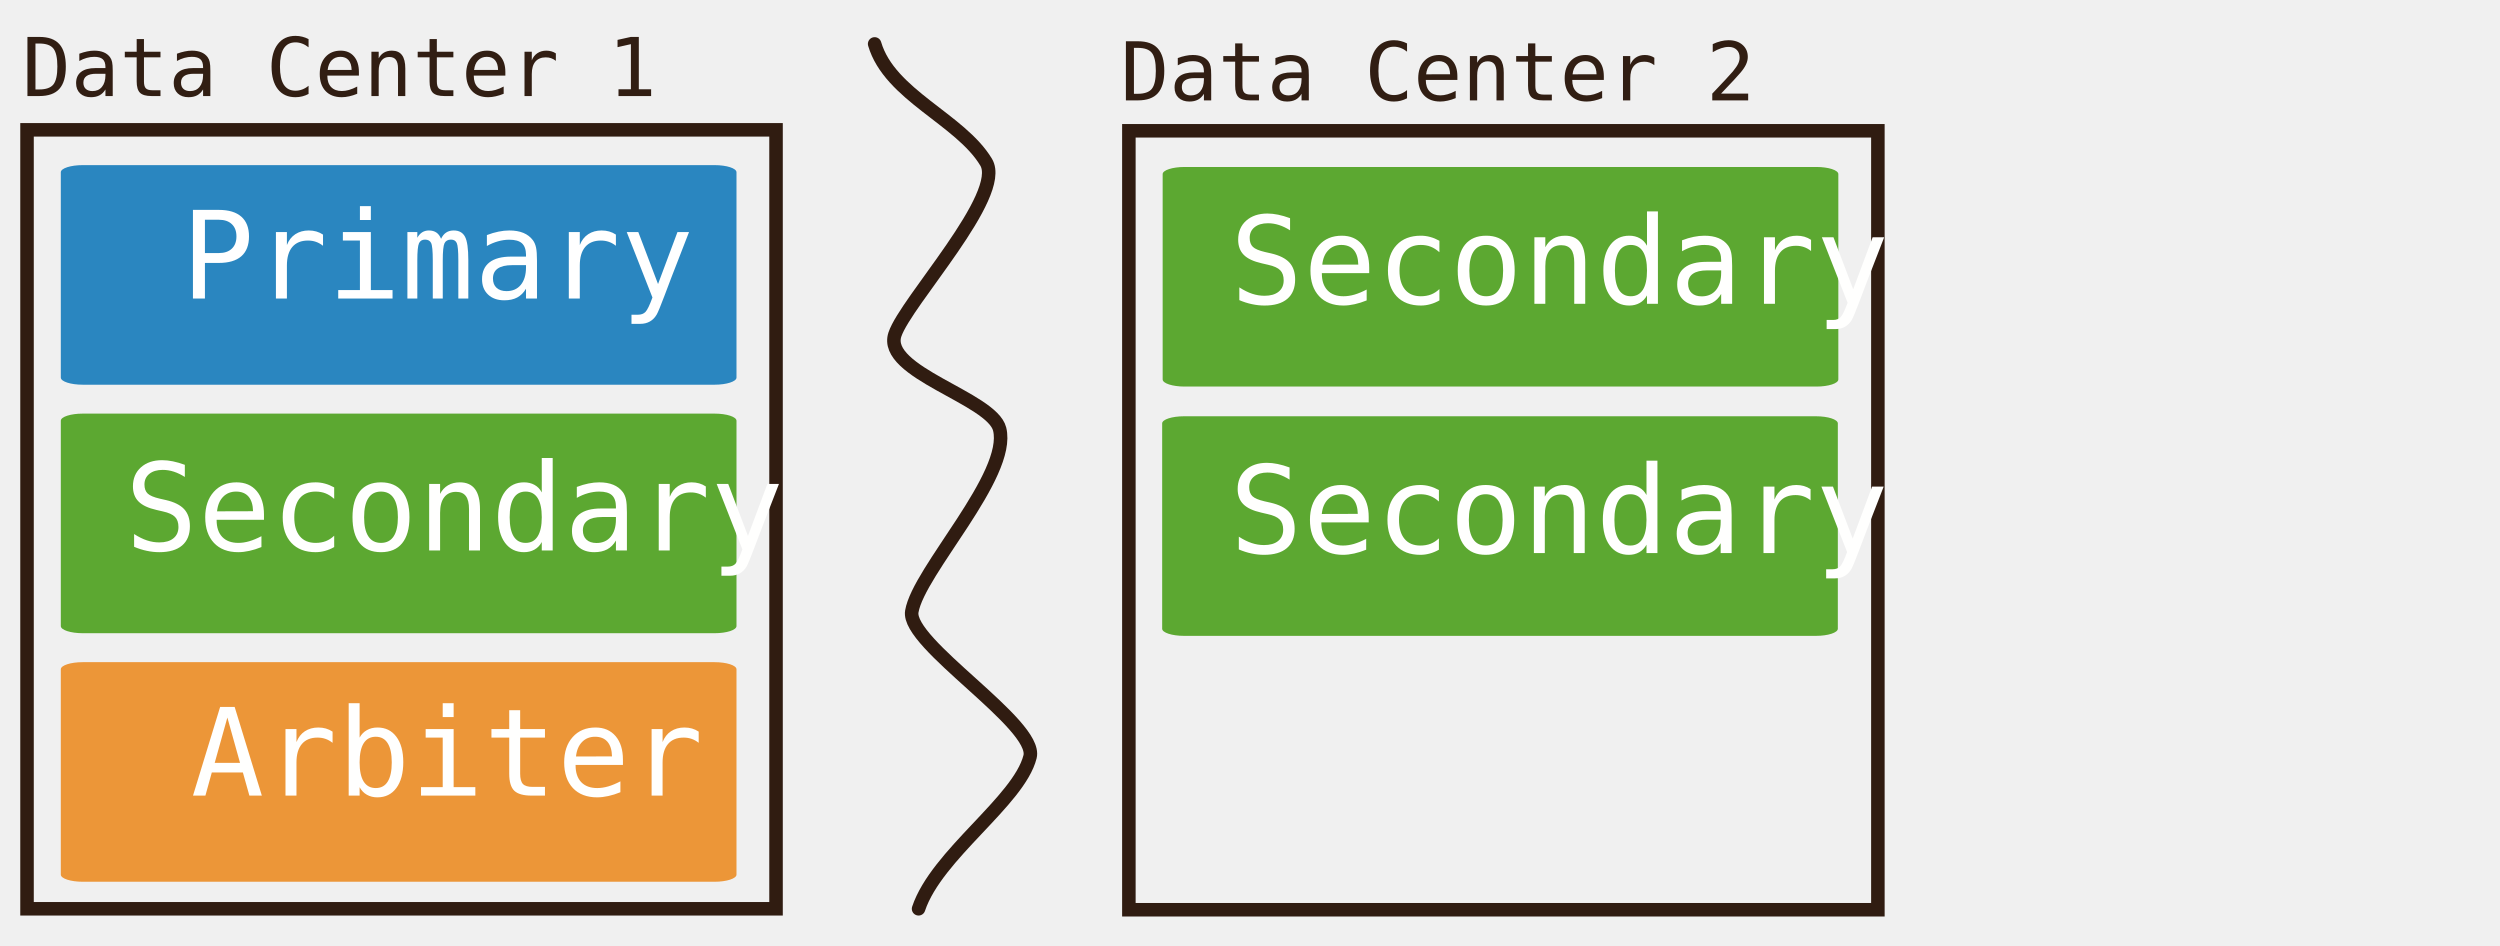
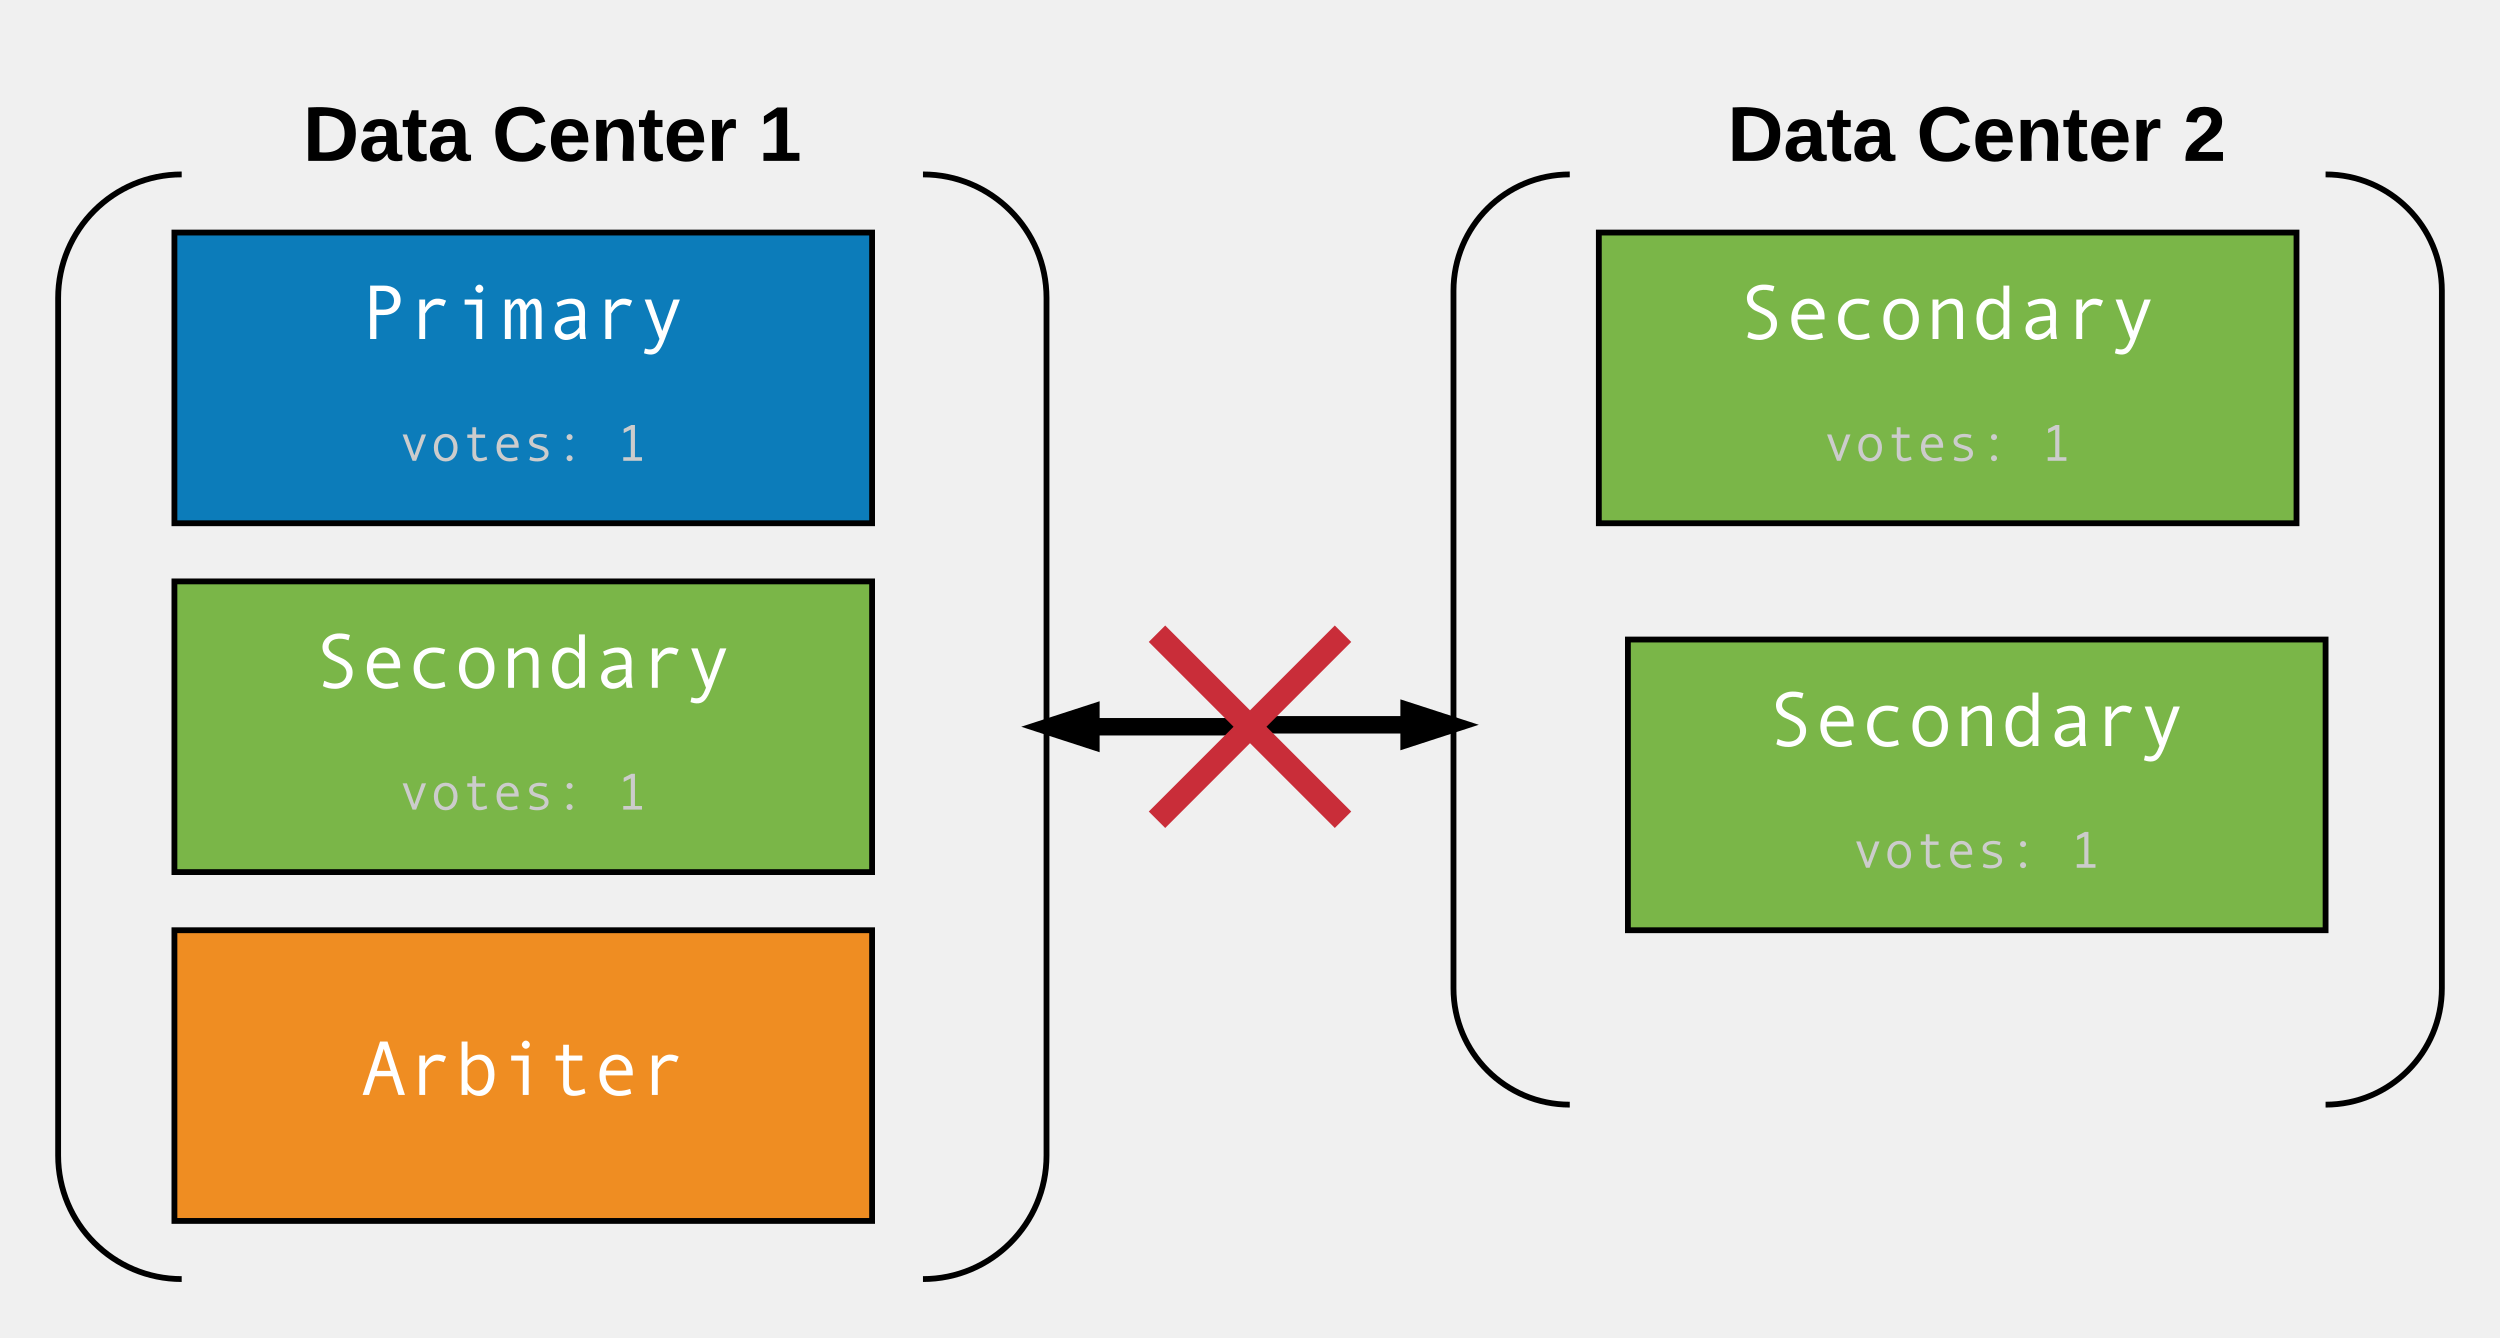
- <svg xmlns="http://www.w3.org/2000/svg" version="1.1" x="0" y="0" width="740" height="280" viewBox="0, 0, 740, 280">
-   <g id="Layer_1">
-     <text transform="matrix(1, 0, 0, 1, 87.418, 22.93)">
-       <tspan x="-80.908" y="5.5" font-family="Inconsolata" font-size="24" fill="#311E13">Data Center 1</tspan>
-     </text>
-     <path d="M334.147,38.715 L555.853,38.715 L555.853,269.285 L334.147,269.285 z" fill-opacity="0" stroke="#301C11" stroke-width="4" />
-     <text transform="matrix(1, 0, 0, 1, 412.566, 24.215)">
-       <tspan x="-80.908" y="5.5" font-family="Inconsolata" font-size="24" fill="#311E13">Data Center 2</tspan>
-     </text>
-     <path d="M8,38.43 L229.706,38.43 L229.706,269 L8,269 z" fill-opacity="0" stroke="#301C11" stroke-width="4" />
+ <svg xmlns="http://www.w3.org/2000/svg" xmlns:xlink="http://www.w3.org/1999/xlink" width="860" height="460">
+   <g transform="translate(-180 -20)">
+     <path d="M720 80c-22.1 0-40 17.9-40 40v240c0 22.1 17.9 40 40 40m260 0c22.1 0 40-17.9 40-40V120c0-22.1-17.9-40-40-40" stroke="#000" stroke-width="2" fill="none" />
+     <path d="M250 40h240v60H250z" fill="none" />
+     <use xlink:href="#a" transform="matrix(1,0,0,1,255,45) translate(29.25926 30.33333)" />
+     <use xlink:href="#b" transform="matrix(1,0,0,1,255,45) translate(94.2963 30.33333)" />
+     <use xlink:href="#c" transform="matrix(1,0,0,1,255,45) translate(185.9259 30.33333)" />
+     <path d="M740 40h240v60H740z" fill="none" />
+     <use xlink:href="#a" transform="matrix(1,0,0,1,745,45) translate(29.25926 30.33333)" />
+     <use xlink:href="#b" transform="matrix(1,0,0,1,745,45) translate(94.2963 30.33333)" />
+     <use xlink:href="#d" transform="matrix(1,0,0,1,745,45) translate(185.9259 30.33333)" />
+     <path d="M242.5 80c-23.47 0-42.5 19.03-42.5 42.5v295c0 23.47 19.03 42.5 42.5 42.5m255 0c23.47 0 42.5-19.03 42.5-42.5v-295c0-23.47-19.03-42.5-42.5-42.5" stroke="#000" stroke-width="2" fill="none" />
+     <path d="M240 100h240v100H240z" stroke="#000" stroke-width="2" fill="#0c7cba" />
+     <use xlink:href="#e" transform="matrix(1,0,0,1,245,105) translate(58.99089 31.61458)" />
+     <use xlink:href="#f" transform="matrix(1,0,0,1,245,105) translate(115 55.67708)" />
+     <use xlink:href="#g" transform="matrix(1,0,0,1,245,105) translate(72.32639 73.50694)" />
+     <use xlink:href="#h" transform="matrix(1,0,0,1,245,105) translate(147.0052 73.50694)" />
+     <path d="M240 220h240v100H240z" stroke="#000" stroke-width="2" fill="#7ab648" />
+     <use xlink:href="#i" transform="matrix(1,0,0,1,245,225) translate(42.98828 31.61458)" />
+     <use xlink:href="#f" transform="matrix(1,0,0,1,245,225) translate(115 55.67708)" />
+     <use xlink:href="#g" transform="matrix(1,0,0,1,245,225) translate(72.32639 73.50694)" />
+     <use xlink:href="#h" transform="matrix(1,0,0,1,245,225) translate(147.0052 73.50694)" />
+     <path d="M730 100h240v100H730z" stroke="#000" stroke-width="2" fill="#7ab648" />
+     <use xlink:href="#i" transform="matrix(1,0,0,1,735,105) translate(42.98828 31.61458)" />
+     <use xlink:href="#f" transform="matrix(1,0,0,1,735,105) translate(115 55.67708)" />
+     <use xlink:href="#g" transform="matrix(1,0,0,1,735,105) translate(72.32639 73.50694)" />
+     <use xlink:href="#h" transform="matrix(1,0,0,1,735,105) translate(147.0052 73.50694)" />
+     <path d="M541 270h69v-.67h69" stroke="#000" stroke-width="6" fill="none" />
+     <path d="M541 270l14.27-4.64v9.28zM679 269.33l-14.27 4.64v-9.27z" stroke="#000" stroke-width="6" />
+     <path d="M570 230h80v80h-80z" fill="none" />
+     <path d="M578 238l64 64m0-64l-64 64" stroke="#c92d39" stroke-width="8" fill="none" />
+     <path d="M740 240h240v100H740z" stroke="#000" stroke-width="2" fill="#7ab648" />
    <g>
-       <path d="M218,50.985 C218,49.819 215.094,48.875 211.504,48.875 L24.496,48.875 C20.91,48.875 18,49.819 18,50.985 L18,111.763 C18,112.929 20.91,113.875 24.496,113.875 L211.504,113.875 C215.094,113.875 218,112.929 218,111.763 L218,50.985" fill="#2A86C0" />
-       <text transform="matrix(1, 0, 0, 1, 120.026, 80.375)">
-         <tspan x="-66.383" y="8" font-family="Inconsolata" font-size="36" fill="#FFFFFF">Primary</tspan>
-       </text>
+       <use xlink:href="#i" transform="matrix(1,0,0,1,745,245) translate(42.98828 31.61458)" />
+       <use xlink:href="#f" transform="matrix(1,0,0,1,745,245) translate(115 55.67708)" />
+       <use xlink:href="#g" transform="matrix(1,0,0,1,745,245) translate(72.32639 73.50694)" />
+       <use xlink:href="#h" transform="matrix(1,0,0,1,745,245) translate(147.0052 73.50694)" />
    </g>
-     <path d="M218,124.54 C218,123.375 215.094,122.43 211.504,122.43 L24.496,122.43 C20.91,122.43 18,123.375 18,124.54 L18,185.318 C18,186.484 20.91,187.43 24.496,187.43 L211.504,187.43 C215.094,187.43 218,186.484 218,185.318 L218,124.54" fill="#5CA831" />
-     <text transform="matrix(1, 0, 0, 1, 126.473, 154.93)">
-       <tspan x="-89.56" y="8" font-family="Inconsolata" font-size="36" fill="#FFFFFE">Secondary</tspan>
-     </text>
-     <path d="M544.147,51.534 C544.147,50.369 541.241,49.424 537.651,49.424 L350.643,49.424 C347.057,49.424 344.147,50.369 344.147,51.534 L344.147,112.312 C344.147,113.478 347.057,114.424 350.643,114.424 L537.651,114.424 C541.241,114.424 544.147,113.478 544.147,112.312 L544.147,51.534" fill="#5CA831" />
-     <text transform="matrix(1, 0, 0, 1, 453.62, 81.924)">
-       <tspan x="-89.56" y="8" font-family="Inconsolata" font-size="36" fill="#FFFFFE">Secondary</tspan>
-     </text>
+     <path d="M240 340h240v100H240z" stroke="#000" stroke-width="2" fill="#ef8d22" />
    <g>
-       <g>
-         <path d="M218,198.11 C218,196.945 215.094,196 211.504,196 L24.496,196 C20.91,196 18,196.945 18,198.11 L18,258.888 C18,260.054 20.91,261 24.496,261 L211.504,261 C215.094,261 218,260.054 218,258.888 L218,198.11" fill="#EC9638" />
-         <text transform="matrix(1, 0, 0, 1, 119.473, 227.5)">
-           <tspan x="-63" y="8" font-family="Inconsolata" font-size="36" fill="#FFFFFE">Arbiter</tspan>
-         </text>
+       <use xlink:href="#j" transform="matrix(1,0,0,1,245,345) translate(58.99089 51.66667)" />
+     </g>
+     <defs>
+       <path d="M24-248c120-7 223 5 221 122C244-46 201 0 124 0H24v-248zM76-40c74 7 117-18 117-86 0-67-45-88-117-82v168" id="k" />
+       <path d="M133-34C117-15 103 5 69 4 32 3 11-16 11-54c-1-60 55-63 116-61 1-26-3-47-28-47-18 1-26 9-28 27l-52-2c7-38 36-58 82-57s74 22 75 68l1 82c-1 14 12 18 25 15v27c-30 8-71 5-69-32zm-48 3c29 0 43-24 42-57-32 0-66-3-65 30 0 17 8 27 23 27" id="l" />
+       <path d="M115-3C79 11 28 4 28-45v-112H4v-33h27l15-45h31v45h36v33H77v99c-1 23 16 31 38 25v30" id="m" />
+       <g id="a">
+         <use transform="matrix(0.07407407,0,0,0.07407407,0,0)" xlink:href="#k" />
+         <use transform="matrix(0.07407407,0,0,0.07407407,19.18519,0)" xlink:href="#l" />
+         <use transform="matrix(0.07407407,0,0,0.07407407,34,0)" xlink:href="#m" />
+         <use transform="matrix(0.07407407,0,0,0.07407407,42.81481,0)" xlink:href="#l" />
      </g>
-     </g>
-     <path d="M544,125.325 C544,124.16 541.094,123.215 537.504,123.215 L350.496,123.215 C346.91,123.215 344,124.16 344,125.325 L344,186.103 C344,187.269 346.91,188.215 350.496,188.215 L537.504,188.215 C541.094,188.215 544,187.269 544,186.103 L544,125.325" fill="#5CA831" />
-     <text transform="matrix(1, 0, 0, 1, 453.473, 155.715)">
-       <tspan x="-89.56" y="8" font-family="Inconsolata" font-size="36" fill="#FFFFFE">Secondary</tspan>
-     </text>
-     <path d="M258.893,13 C263.333,28.139 284.261,35.28 291.893,48 C297.775,57.804 268.142,89.252 264.893,99 C261.146,110.242 293.594,117.807 295.893,127 C299.335,140.771 271.894,168.994 269.893,181 C268.302,190.547 307.303,214.361 304.893,224 C301.621,237.088 277.239,252.96 271.893,269" fill-opacity="0" stroke="#301C11" stroke-width="4" stroke-linecap="round" />
+       <path d="M67-125c0 53 21 87 73 88 37 1 54-22 65-47l45 17C233-25 199 4 140 4 58 4 20-42 15-125 8-235 124-281 211-232c18 10 29 29 36 50l-46 12c-8-25-30-41-62-41-52 0-71 34-72 86" id="n" />
+       <path d="M185-48c-13 30-37 53-82 52C43 2 14-33 14-96s30-98 90-98c62 0 83 45 84 108H66c0 31 8 55 39 56 18 0 30-7 34-22zm-45-69c5-46-57-63-70-21-2 6-4 13-4 21h74" id="o" />
+       <path d="M135-194c87-1 58 113 63 194h-50c-7-57 23-157-34-157-59 0-34 97-39 157H25l-1-190h47c2 12-1 28 3 38 12-26 28-41 61-42" id="p" />
+       <path d="M135-150c-39-12-60 13-60 57V0H25l-1-190h47c2 13-1 29 3 40 6-28 27-53 61-41v41" id="q" />
+       <g id="b">
+         <use transform="matrix(0.07407407,0,0,0.07407407,0,0)" xlink:href="#n" />
+         <use transform="matrix(0.07407407,0,0,0.07407407,19.18519,0)" xlink:href="#o" />
+         <use transform="matrix(0.07407407,0,0,0.07407407,34,0)" xlink:href="#p" />
+         <use transform="matrix(0.07407407,0,0,0.07407407,50.22222,0)" xlink:href="#m" />
+         <use transform="matrix(0.07407407,0,0,0.07407407,59.03704,0)" xlink:href="#o" />
+         <use transform="matrix(0.07407407,0,0,0.07407407,73.85185,0)" xlink:href="#q" />
+       </g>
+       <path d="M23 0v-37h61v-169l-59 37v-38l62-41h46v211h57V0H23" id="r" />
+       <use transform="matrix(0.07407407,0,0,0.07407407,0,0)" xlink:href="#r" id="c" />
+       <path d="M182-182c0 78-84 86-111 141h115V0H12c-6-101 99-100 120-180 1-22-12-31-33-32-23 0-32 14-35 34l-49-3c5-45 32-70 84-70 51 0 83 22 83 69" id="s" />
+       <use transform="matrix(0.07407407,0,0,0.07407407,0,0)" xlink:href="#s" id="d" />
+       <path fill="#fff" d="M1061-1028c0 244-191 400-440 395H420V0H256v-1411h358c255-4 447 136 447 383zm-174 10c0-152-125-250-281-250H420v492h178c193 0 289-81 289-242" id="t" />
+       <path fill="#fff" d="M793-909c-150 0-257 142-312 235V0H326v-1042h155v211c120-239 312-290 553-183l-63 150c-69-30-128-45-178-45" id="u" />
+       <path fill="#fff" d="M578-1329c0-54 51-107 104-107 57 0 106 50 106 107 0 59-47 108-106 108-53 0-104-54-104-108zM758 0H602v-907H295v-135h463V0" id="v" />
+       <path fill="#fff" d="M686-885c46-86 118-182 225-182 126 0 189 113 189 338V0H944v-684c6-255-92-321-196-162-38 57-56 88-56 94V0H537v-684c6-254-92-321-195-162-38 57-57 88-57 94V0H129v-1042h150v157c46-86 117-182 225-182 99 0 163 89 182 182" id="w" />
+       <path fill="#fff" d="M612-932c-94 1-239 48-305 86l-41-112c142-73 274-109 396-109 237 0 356 126 356 377 0 231-19 498 26 690H889c-13-42-19-98-19-168C781-38 661 27 508 27c-204 0-368-226-262-431 92-179 357-192 616-210 12-205-66-321-250-318zm-59 809c139-4 242-91 309-186v-189c-233 28-302 11-426 97-40 28-57 71-57 122-2 94 78 159 174 156" id="x" />
+       <path fill="#fff" d="M1065-1042L670 0c-57 153-115 259-170 321-98 111-236 107-383 56l26-125c111 35 209 39 274-41 36-43 72-114 109-213L135-1042h170l295 831 295-831h170" id="y" />
+       <g id="e">
+         <use transform="matrix(0.01302083,0,0,0.01302083,0,0)" xlink:href="#t" />
+         <use transform="matrix(0.01302083,0,0,0.01302083,16.0026,0)" xlink:href="#u" />
+         <use transform="matrix(0.01302083,0,0,0.01302083,32.00521,0)" xlink:href="#v" />
+         <use transform="matrix(0.01302083,0,0,0.01302083,48.00781,0)" xlink:href="#w" />
+         <use transform="matrix(0.01302083,0,0,0.01302083,64.01042,0)" xlink:href="#x" />
+         <use transform="matrix(0.01302083,0,0,0.01302083,80.01302,0)" xlink:href="#u" />
+         <use transform="matrix(0.01302083,0,0,0.01302083,96.01563,0)" xlink:href="#y" />
+       </g>
+       <path fill="#ccc" d="M1065-1042L670 0H528L135-1042h170l295 829 295-829h170" id="z" />
+       <path fill="#ccc" d="M145-522c0-307 172-545 469-545 296 0 469 239 469 545 0 308-172 549-469 549-298 0-469-240-469-549zm164 2c0 210 103 411 305 411 199 0 306-205 306-411 0-217-100-412-306-412-208 0-305 192-305 412" id="A" />
+       <path fill="#ccc" d="M592-311c-2 114 51 200 156 200 85 0 170-19 253-57l27 121C923 1 820 25 719 25c-186 0-279-98-279-295v-637H240v-135h200v-285h152v285h354v135H592v596" id="B" />
+       <path fill="#ccc" d="M627-1067c255 1 431 226 422 502v49H334c-8 217 149 407 354 407 95 0 192-17 293-51l27 125C916 6 809 27 686 27c-314 0-516-228-516-551 0-303 173-543 457-543zm252 424c8-145-114-289-246-289-166 0-282 128-289 289h535" id="C" />
+       <path fill="#ccc" d="M233-774c0-203 206-293 431-293 84 0 177 14 280 43l-35 131c-87-29-170-43-247-43-138-1-275 41-275 156 0 30 9 58 34 78 98 81 345 103 453 176 76 51 130 115 130 231 0 215-214 322-443 322-128 0-234-19-317-58l30-135c87 41 181 62 281 62 144 0 293-52 293-177 0-36-13-69-40-97-28-49-299-119-369-144-108-39-206-109-206-252" id="D" />
+       <path fill="#ccc" d="M487-938c0-65 54-119 119-119 66 0 121 54 121 119s-55 119-121 119c-65 0-119-54-119-119zm0 836c0-66 54-119 119-119 66 0 121 53 121 119 0 65-55 118-121 118-65 0-119-53-119-118" id="E" />
+       <g id="g">
+         <use transform="matrix(0.008680556,0,0,0.008680556,0,0)" xlink:href="#z" />
+         <use transform="matrix(0.008680556,0,0,0.008680556,10.6684,0)" xlink:href="#A" />
+         <use transform="matrix(0.008680556,0,0,0.008680556,21.33681,0)" xlink:href="#B" />
+         <use transform="matrix(0.008680556,0,0,0.008680556,32.00521,0)" xlink:href="#C" />
+         <use transform="matrix(0.008680556,0,0,0.008680556,42.67361,0)" xlink:href="#D" />
+         <use transform="matrix(0.008680556,0,0,0.008680556,53.34201,0)" xlink:href="#E" />
+       </g>
+       <path fill="#ccc" d="M1018 0H276v-143h299v-1096l-282 141v-164l305-157h141v1276h279V0" id="F" />
+       <use transform="matrix(0.008680556,0,0,0.008680556,0,0)" xlink:href="#F" id="h" />
+       <path fill="#fff" d="M251-945c-104-289 136-493 421-493 94 0 187 14 280 43l-37 140c-210-82-526-60-528 182 0 85 71 158 211 225 177 85 201 79 309 177 65 59 115 146 115 265 0 265-215 434-465 433-121 0-228-24-319-72l34-141c107 49 201 73 281 73 177 0 311-99 309-272 0-63-18-115-55-159s-105-87-203-134c-169-81-188-73-285-166-30-29-54-63-68-101" id="G" />
+       <path fill="#fff" d="M627-1067c255 1 431 226 422 502v49H334c-8 217 149 407 354 407 95 0 192-17 293-51l27 125C916 6 809 27 686 27c-314 0-516-228-516-551 0-303 173-543 457-543zm252 424c8-145-114-289-246-289-166 0-282 128-289 289h535" id="H" />
+       <path fill="#fff" d="M340-520c0 222 153 411 375 411 88 0 179-17 272-51l27 125C923 6 824 27 715 27c-324 0-539-223-539-547 0-322 217-547 535-547 105 0 204 18 299 55l-41 129c-95-33-180-49-256-49-234-2-373 171-373 412" id="I" />
+       <path fill="#fff" d="M145-522c0-307 172-545 469-545 296 0 469 239 469 545 0 308-172 549-469 549-298 0-469-240-469-549zm164 2c0 210 103 411 305 411 199 0 306-205 306-411 0-217-100-412-306-412-208 0-305 192-305 412" id="J" />
+       <path fill="#fff" d="M862-668c-1-164-37-264-184-264-95 0-198 59-307 178V0H215v-1042h156v153c112-119 230-178 354-178 195 0 293 118 293 354V0H862v-668" id="K" />
+       <path fill="#fff" d="M145-537c0-273 140-530 396-530 131 0 237 53 317 160v-504h156V0H858v-150C803-58 673 27 532 27c-119 0-214-53-283-159S145-374 145-537zm164 9c0 205 79 415 264 415 105 0 175-59 232-128 35-43 53-69 53-78v-433c-75-120-165-180-270-180-189 1-279 200-279 404" id="L" />
+       <g id="i">
+         <use transform="matrix(0.01302083,0,0,0.01302083,0,0)" xlink:href="#G" />
+         <use transform="matrix(0.01302083,0,0,0.01302083,16.0026,0)" xlink:href="#H" />
+         <use transform="matrix(0.01302083,0,0,0.01302083,32.00521,0)" xlink:href="#I" />
+         <use transform="matrix(0.01302083,0,0,0.01302083,48.00781,0)" xlink:href="#J" />
+         <use transform="matrix(0.01302083,0,0,0.01302083,64.01042,0)" xlink:href="#K" />
+         <use transform="matrix(0.01302083,0,0,0.01302083,80.01302,0)" xlink:href="#L" />
+         <use transform="matrix(0.01302083,0,0,0.01302083,96.01563,0)" xlink:href="#x" />
+         <use transform="matrix(0.01302083,0,0,0.01302083,112.0182,0)" xlink:href="#u" />
+         <use transform="matrix(0.01302083,0,0,0.01302083,128.0208,0)" xlink:href="#y" />
+       </g>
+       <path fill="#fff" d="M1176 0h-172L848-494H385L227 0H57l461-1411h197zM801-637l-185-584-184 584h369" id="M" />
+       <path fill="#fff" d="M686 27c-142 0-259-82-315-177V0H215v-1411h156v504c60-87 186-160 327-160 264 0 385 247 385 530S949 27 686 27zm234-555c0-209-79-404-269-404-110 0-203 60-280 180v433c47 96 147 206 274 206 185 0 275-214 275-415" id="N" />
+       <path fill="#fff" d="M592-311c-2 114 51 200 156 200 85 0 170-19 253-57l27 121C923 1 820 25 719 25c-186 0-279-98-279-295v-637H240v-135h200v-285h152v285h354v135H592v596" id="O" />
+       <g id="j">
+         <use transform="matrix(0.01302083,0,0,0.01302083,0,0)" xlink:href="#M" />
+         <use transform="matrix(0.01302083,0,0,0.01302083,16.0026,0)" xlink:href="#u" />
+         <use transform="matrix(0.01302083,0,0,0.01302083,32.00521,0)" xlink:href="#N" />
+         <use transform="matrix(0.01302083,0,0,0.01302083,48.00781,0)" xlink:href="#v" />
+         <use transform="matrix(0.01302083,0,0,0.01302083,64.01042,0)" xlink:href="#O" />
+         <use transform="matrix(0.01302083,0,0,0.01302083,80.01302,0)" xlink:href="#H" />
+         <use transform="matrix(0.01302083,0,0,0.01302083,96.01563,0)" xlink:href="#u" />
+       </g>
+     </defs>
  </g>
</svg>
